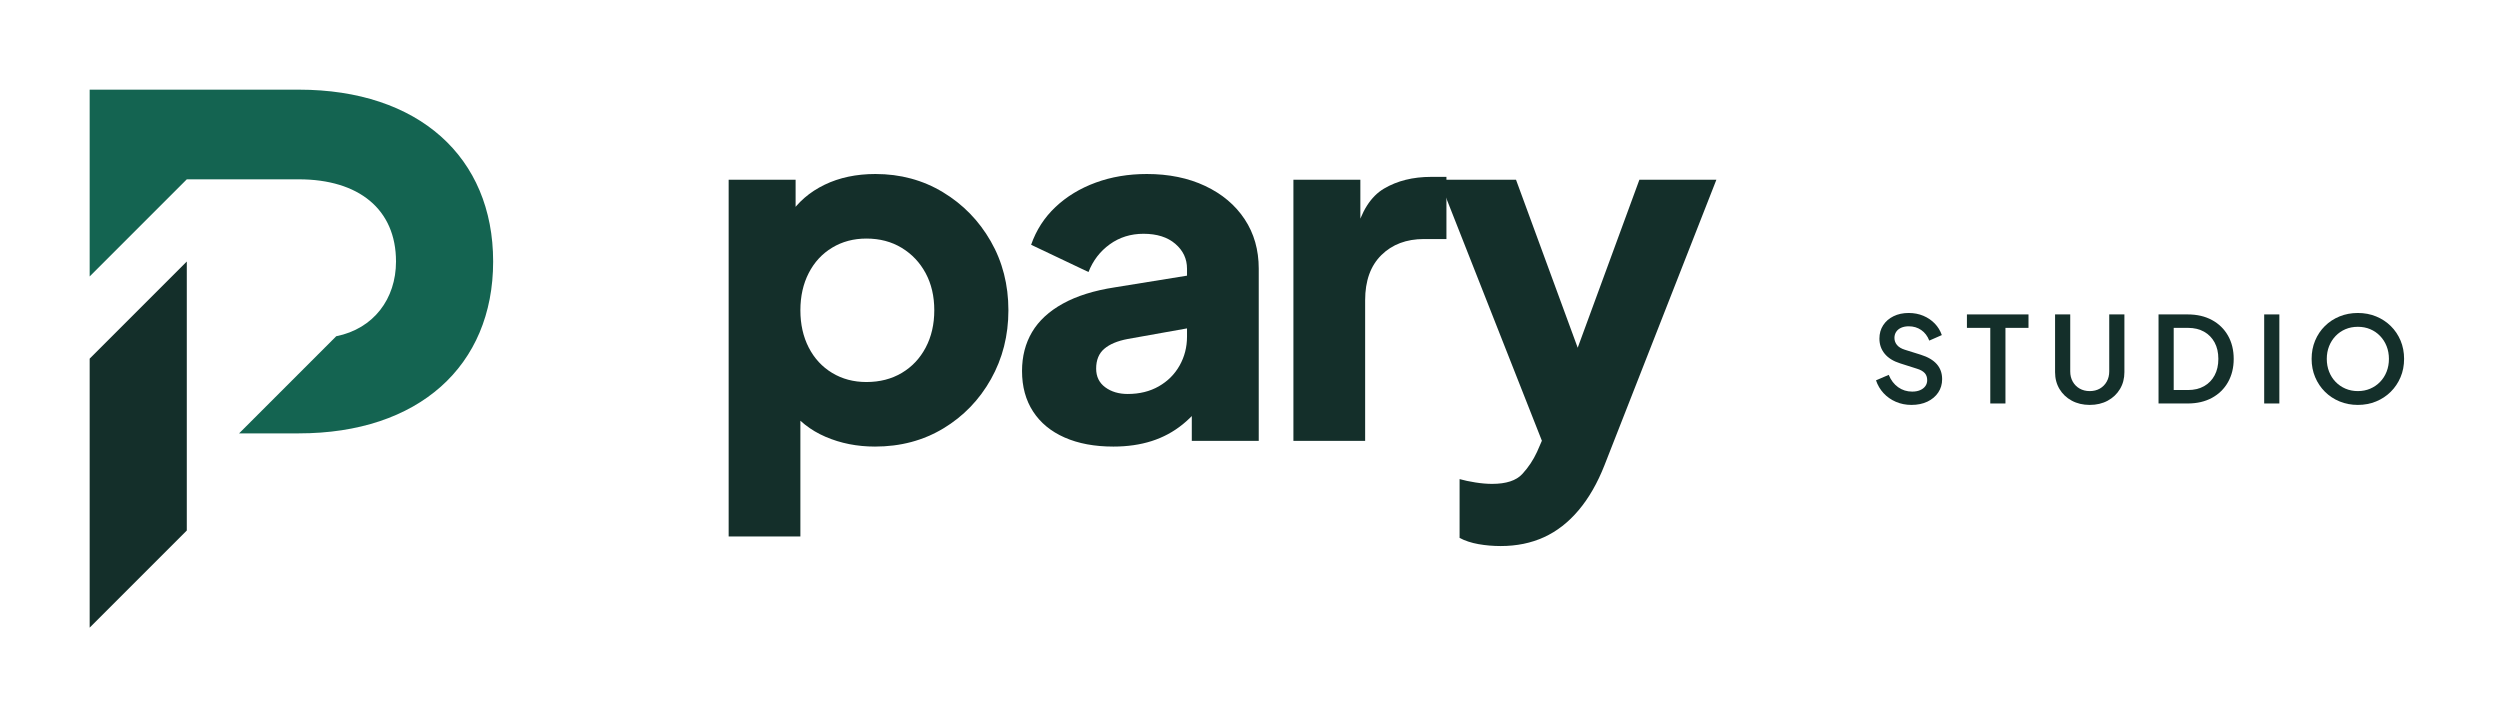
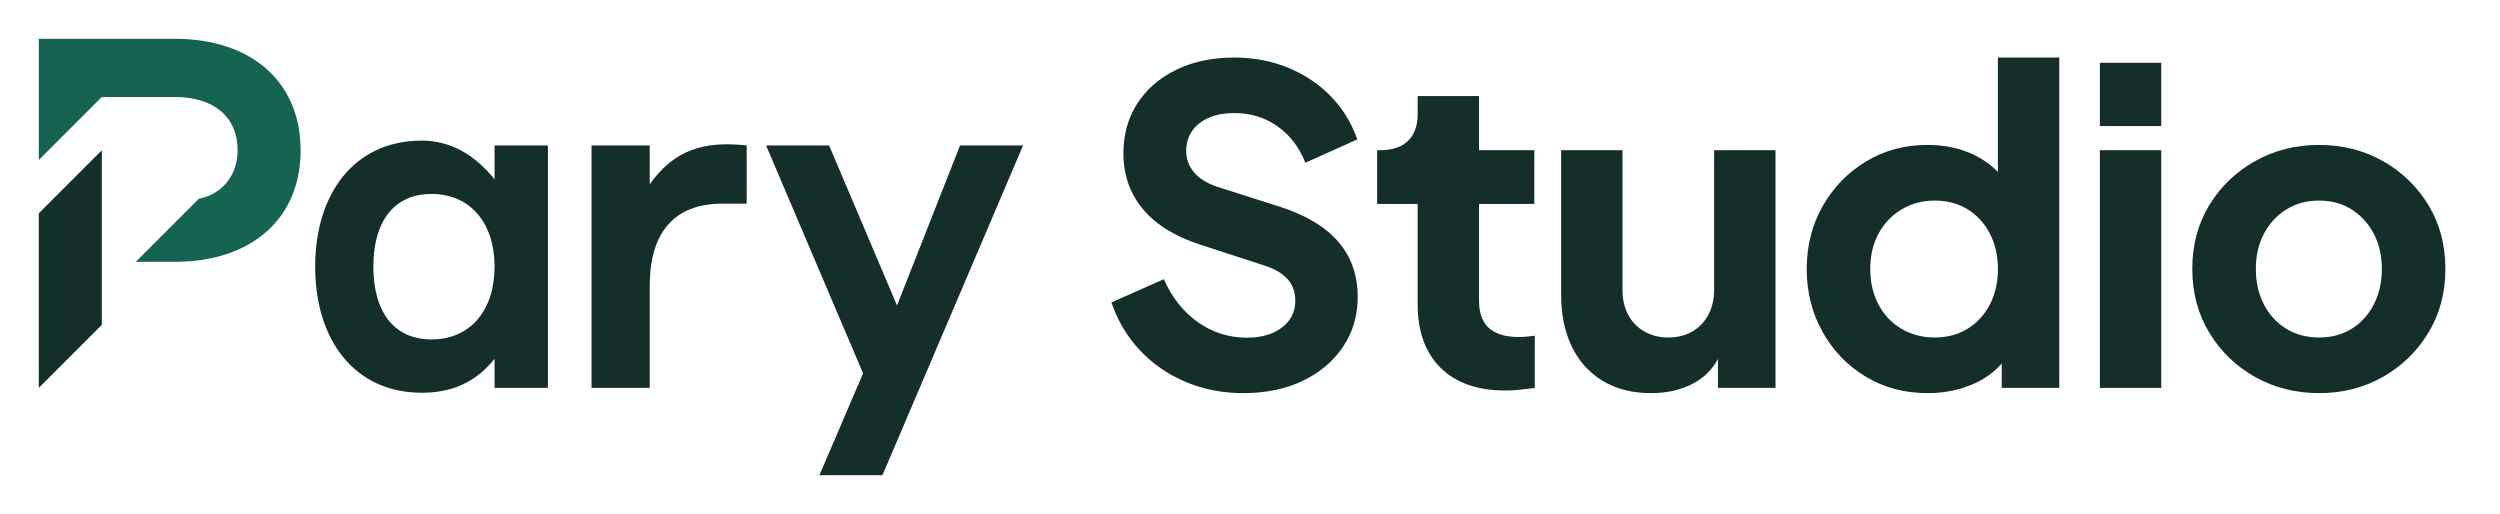
- <svg xmlns="http://www.w3.org/2000/svg" width="334.588" height="96" viewBox="0 0 334.588 96">
-   <g transform="translate(12 12)">
+ <svg xmlns="http://www.w3.org/2000/svg" width="515.600" height="106" viewBox="0 0 515.600 106">
+   <g transform="translate(8 8)">
    <g fill="#146451">
      <path d="M0 25V0h28c16 0 26 9 26 23S44 46 28 46H20l13-13c5-1 8-5 8-10 0-7-5-11-13-11H13L0 25Z" />
    </g>
    <g fill="#142f2a">
      <path d="m0 36 13-13v36L0 72V36Z" />
    </g>
-     <g transform="translate(82 0)">
-       <g fill="#142f2a">
-         <path transform="translate(0.000 47) scale(0.064 -0.064)" d="M55 -200V546H195V442L182 472Q209 513 255.5 535.5Q302 558 362 558Q440 558 503.0 520.0Q566 482 603.0 417.5Q640 353 640 273Q640 194 603.5 129.0Q567 64 504.0 26.0Q441 -12 361 -12Q305 -12 257.5 8.5Q210 29 181 69L205 100V-200ZM343 123Q385 123 417.0 142.0Q449 161 467.0 195.0Q485 229 485 273Q485 317 467.0 350.5Q449 384 417.0 403.5Q385 423 343 423Q303 423 271.5 404.0Q240 385 222.5 351.0Q205 317 205 273Q205 229 222.5 195.0Q240 161 271.5 142.0Q303 123 343 123Z" />
-         <path transform="translate(40.672 47) scale(0.064 -0.064)" d="M224 -12Q165 -12 122.0 7.0Q79 26 56.0 61.5Q33 97 33 146Q33 192 54.0 227.5Q75 263 118.5 287.0Q162 311 227 321L394 348V238L254 213Q222 207 205.0 192.5Q188 178 188 151Q188 126 207.0 112.0Q226 98 254 98Q291 98 319.0 114.0Q347 130 362.5 157.5Q378 185 378 218V360Q378 391 353.5 412.0Q329 433 287 433Q247 433 216.5 411.0Q186 389 172 353L52 410Q68 456 103.0 489.0Q138 522 187.0 540.0Q236 558 294 558Q363 558 416.0 533.0Q469 508 498.5 463.5Q528 419 528 360V0H388V88L422 94Q398 58 369.0 34.5Q340 11 304.0 -0.5Q268 -12 224 -12Z" />
-         <path transform="translate(75.584 47) scale(0.064 -0.064)" d="M55 0V546H195V415L185 434Q203 503 244.5 527.5Q286 552 343 552H375V422H328Q273 422 239.0 388.5Q205 355 205 294V0Z" />
-         <path transform="translate(97.888 47) scale(0.064 -0.064)" d="M140 -220Q116 -220 93.5 -216.0Q71 -212 54 -203V-80Q68 -84 87.0 -87.0Q106 -90 122 -90Q166 -90 185.0 -69.5Q204 -49 216 -23L253 62L251 -63L11 546H172L331 113H271L430 546H591L357 -51Q335 -107 303.0 -145.0Q271 -183 230.5 -201.5Q190 -220 140 -220Z" />
-       </g>
-       <g fill="#142f2a">
-         <path transform="translate(156.416 42) scale(0.016 -0.016)" d="M337.75 -12Q267.375 -12 207.188 14.062Q147 40.125 104.188 86.562Q61.375 133 41.25 193.625L147.625 239.375Q174.875 172.75 226.438 136.062Q278 99.375 344 99.375Q382 99.375 410.062 111.438Q438.125 123.5 453.75 144.938Q469.375 166.375 469.375 195.25Q469.375 232.125 448.125 254.938Q426.875 277.75 384.625 290.625L243.125 335.625Q157.875 362.375 113.812 416.062Q69.75 469.75 69.75 542.5Q69.75 605.875 100.938 654.188Q132.125 702.5 187.625 729.75Q243.125 757 314.625 757Q381.625 757 437.312 733.438Q493 709.875 532.812 668.625Q572.625 627.375 591.75 572.125L486.75 526Q464.625 583.25 419.438 614.438Q374.25 645.625 315 645.625Q279.5 645.625 252.312 633.75Q225.125 621.875 210.25 599.812Q195.375 577.75 195.375 548.5Q195.375 515 216.875 489.125Q238.375 463.25 282.125 449.625L415.75 407.75Q505 379.875 549.688 329.0Q594.375 278.125 594.375 203.5Q594.375 140.375 561.688 91.75Q529 43.125 471.375 15.562Q413.75 -12 337.75 -12Z" />
-         <path transform="translate(169.068 42) scale(0.016 -0.016)" d="M206.375 0V632.5H11V745H526V632.5H333.25V0Z" />
-         <path transform="translate(179.960 42) scale(0.016 -0.016)" d="M357.5 -12Q272.875 -12 207.25 23.5Q141.625 59 104.562 120.875Q67.5 182.75 67.5 261.75V745H194.375V268Q194.375 220.25 215.375 182.875Q236.375 145.5 273.188 124.562Q310 103.625 357.5 103.625Q405.625 103.625 442.125 124.562Q478.625 145.5 499.625 182.875Q520.625 220.25 520.625 268V745H647.5V261.75Q647.5 182.75 610.438 120.875Q573.375 59 507.938 23.5Q442.5 -12 357.5 -12Z" />
-         <path transform="translate(193.700 42) scale(0.016 -0.016)" d="M74.25 0V745H318Q435.055 745 521.527 697.938Q608 650.875 655.5 567.062Q703 483.25 703 372.703Q703 263.125 655.5 178.812Q608 94.5 521.527 47.25Q435.055 0 318 0ZM201.125 112.5H320.5Q398.133 112.5 455.004 144.625Q511.875 176.75 543.25 235.269Q574.625 293.788 574.625 373.269Q574.625 452.75 543.085 510.776Q511.545 568.802 454.772 600.651Q398 632.5 320.5 632.5H201.125Z" />
-         <path transform="translate(207.840 42) scale(0.016 -0.016)" d="M74.25 0V745H201.125V0Z" />
-         <path transform="translate(214.540 42) scale(0.016 -0.016)" d="M439 -12Q357.25 -12 286.938 16.812Q216.625 45.625 164.062 97.75Q111.5 149.875 81.875 220.062Q52.25 290.25 52.25 373Q52.25 455.75 81.562 525.938Q110.875 596.125 163.438 647.938Q216 699.75 286.312 728.375Q356.625 757 439 757Q521.375 757 591.688 728.188Q662 699.375 714.562 647.562Q767.125 595.75 796.438 525.75Q825.75 455.75 825.75 373Q825.75 290.25 796.125 220.062Q766.5 149.875 713.938 97.75Q661.375 45.625 591.062 16.812Q520.75 -12 439 -12ZM439 103.625Q495.25 103.625 542.5 123.875Q589.75 144.125 625.0 180.562Q660.25 217 679.562 266.125Q698.875 315.25 698.875 373Q698.875 430.375 679.562 479.188Q660.25 528 625.0 564.75Q589.75 601.5 542.5 621.438Q495.25 641.375 439 641.375Q382.75 641.375 335.5 621.438Q288.25 601.5 253.0 564.75Q217.75 528 198.438 479.188Q179.125 430.375 179.125 373Q179.125 315.25 198.438 266.125Q217.75 217 253.0 180.562Q288.25 144.125 335.688 123.875Q383.125 103.625 439 103.625Z" />
-       </g>
+     <g fill="#142f2a">
+       <path fill-rule="evenodd" d="M94 22H105V72H94V66C90 71 85 73 79 73C65 73 57 62 57 47S65 21 79 21C85 21 90 24 94 29V22ZM81 32C73 32 69 38 69 47S73 62 81 62C89 62 94 56 94 47S89 32 81 32Z" />
+       <path d="M114 72V22H126V30C131 23 137 21 146 22V34H141C131 34 126 40 126 51V72Z" />
+       <path d="M150 22H163L177 55L190 22H203L174 90H161L170 69Z" />
+       <path transform="translate(218.000 72) scale(0.09 -0.09)" d="M337.25 -12Q267.125 -12 206.062 13.688Q145 39.375 101.062 86.188Q57.125 133 35.75 195.875L155.875 249.125Q183.625 186.25 233.812 150.688Q284 115.125 346 115.125Q380 115.125 404.688 125.812Q429.375 136.5 443.25 155.312Q457.125 174.125 457.125 199.75Q457.125 229.375 439.375 249.312Q421.625 269.25 384.875 280.875L240.375 327.875Q152.625 356.125 107.938 409.688Q63.25 463.25 63.25 537.5Q63.25 602.625 95.312 652.062Q127.375 701.5 184.875 729.25Q242.375 757 316.875 757Q383.875 757 440.438 733.812Q497 710.625 537.938 668.875Q578.875 627.125 599.25 569.375L480.25 516Q458.875 569.75 415.812 599.812Q372.75 629.875 317 629.875Q284.5 629.875 259.438 619.25Q234.375 608.625 220.75 588.938Q207.125 569.25 207.125 543.5Q207.125 515 225.625 493.375Q244.125 471.75 281.375 459.875L421.25 415.25Q511 386.625 555.562 335.0Q600.125 283.375 600.125 208.5Q600.125 144.125 566.562 94.25Q533 44.375 474.125 16.188Q415.25 -12 337.25 -12Z" />
+       <path transform="translate(274.230 72) scale(0.09 -0.09)" d="M313.5 -6Q217.875 -6 165.312 46.062Q112.75 98.125 112.75 191.875V421.625H19.875V544.75H27.375Q68.375 544.75 90.562 565.938Q112.75 587.125 112.75 628.125V668.75H253.375V544.75H380.125V421.625H253.375V200.625Q253.375 172.75 263.125 154.0Q272.875 135.25 293.688 125.875Q314.5 116.5 345.75 116.5Q352.875 116.5 362.125 117.5Q371.375 118.5 381.125 119.5V0Q366.5 -2.125 348.0 -4.062Q329.5 -6 313.5 -6Z" />
+       <path transform="translate(309.760 72) scale(0.09 -0.09)" d="M253 -12Q188.25 -12 141.812 16.25Q95.375 44.5 71.062 95.062Q46.75 145.625 46.75 212.875V544.75H187.375V224.5Q187.375 192 200.5 167.375Q213.625 142.75 237.688 129.125Q261.75 115.5 292.25 115.5Q323.625 115.5 347.312 129.188Q371 142.875 384.188 167.75Q397.375 192.625 397.375 225.75V544.75H538V0H406.125V107.5L415.25 86Q396.25 36.625 353.312 12.312Q310.375 -12 253 -12Z" />
+       <path transform="translate(361.400 72) scale(0.09 -0.09)" d="M312.875 -12Q233.5 -12 170.875 25.812Q108.25 63.625 72.0 128.438Q35.75 193.25 35.75 272.375Q35.75 352.5 72.438 416.812Q109.125 481.125 171.688 518.938Q234.25 556.75 312 556.75Q373.125 556.75 420.562 533.312Q468 509.875 495.5 467.625L473.875 438.75V757H614.5V0H482.625V102.5L496.375 74Q468.375 31.75 419.438 9.875Q370.5 -12 312.875 -12ZM329.125 115.5Q371.75 115.5 404.312 135.5Q436.875 155.5 455.375 191.062Q473.875 226.625 473.875 272.375Q473.875 318.125 455.375 353.688Q436.875 389.25 404.312 409.25Q371.75 429.25 329.125 429.25Q286.625 429.25 252.812 408.812Q219 388.375 200.188 353.312Q181.375 318.25 181.375 272.375Q181.375 226.625 200.188 191.062Q219 155.5 252.75 135.5Q286.5 115.5 329.125 115.5Z" />
+       <path transform="translate(419.880 72) scale(0.09 -0.09)" d="M57.75 0V544.75H198.375V0ZM57.75 600V745H198.375V600Z" />
+       <path transform="translate(440.920 72) scale(0.09 -0.09)" d="M326.25 -12Q245.875 -12 179.938 24.938Q114 61.875 74.875 126.25Q35.75 190.625 35.75 272.5Q35.75 355.125 74.812 419.0Q113.875 482.875 179.75 519.812Q245.625 556.75 326.25 556.75Q406.875 556.75 472.312 519.875Q537.75 483 576.75 419.125Q615.75 355.25 615.75 272.5Q615.75 190.5 576.562 126.125Q537.375 61.75 471.938 24.875Q406.5 -12 326.25 -12ZM326.25 115.5Q368.875 115.5 401.0 135.5Q433.125 155.5 451.625 191.125Q470.125 226.75 470.125 272.5Q470.125 318.25 451.625 353.312Q433.125 388.375 401.0 408.812Q368.875 429.25 326.25 429.25Q283.625 429.25 251.062 408.812Q218.5 388.375 199.938 353.312Q181.375 318.25 181.375 272.5Q181.375 226.75 199.938 191.125Q218.5 155.5 251.062 135.5Q283.625 115.5 326.25 115.5Z" />
    </g>
  </g>
</svg>
